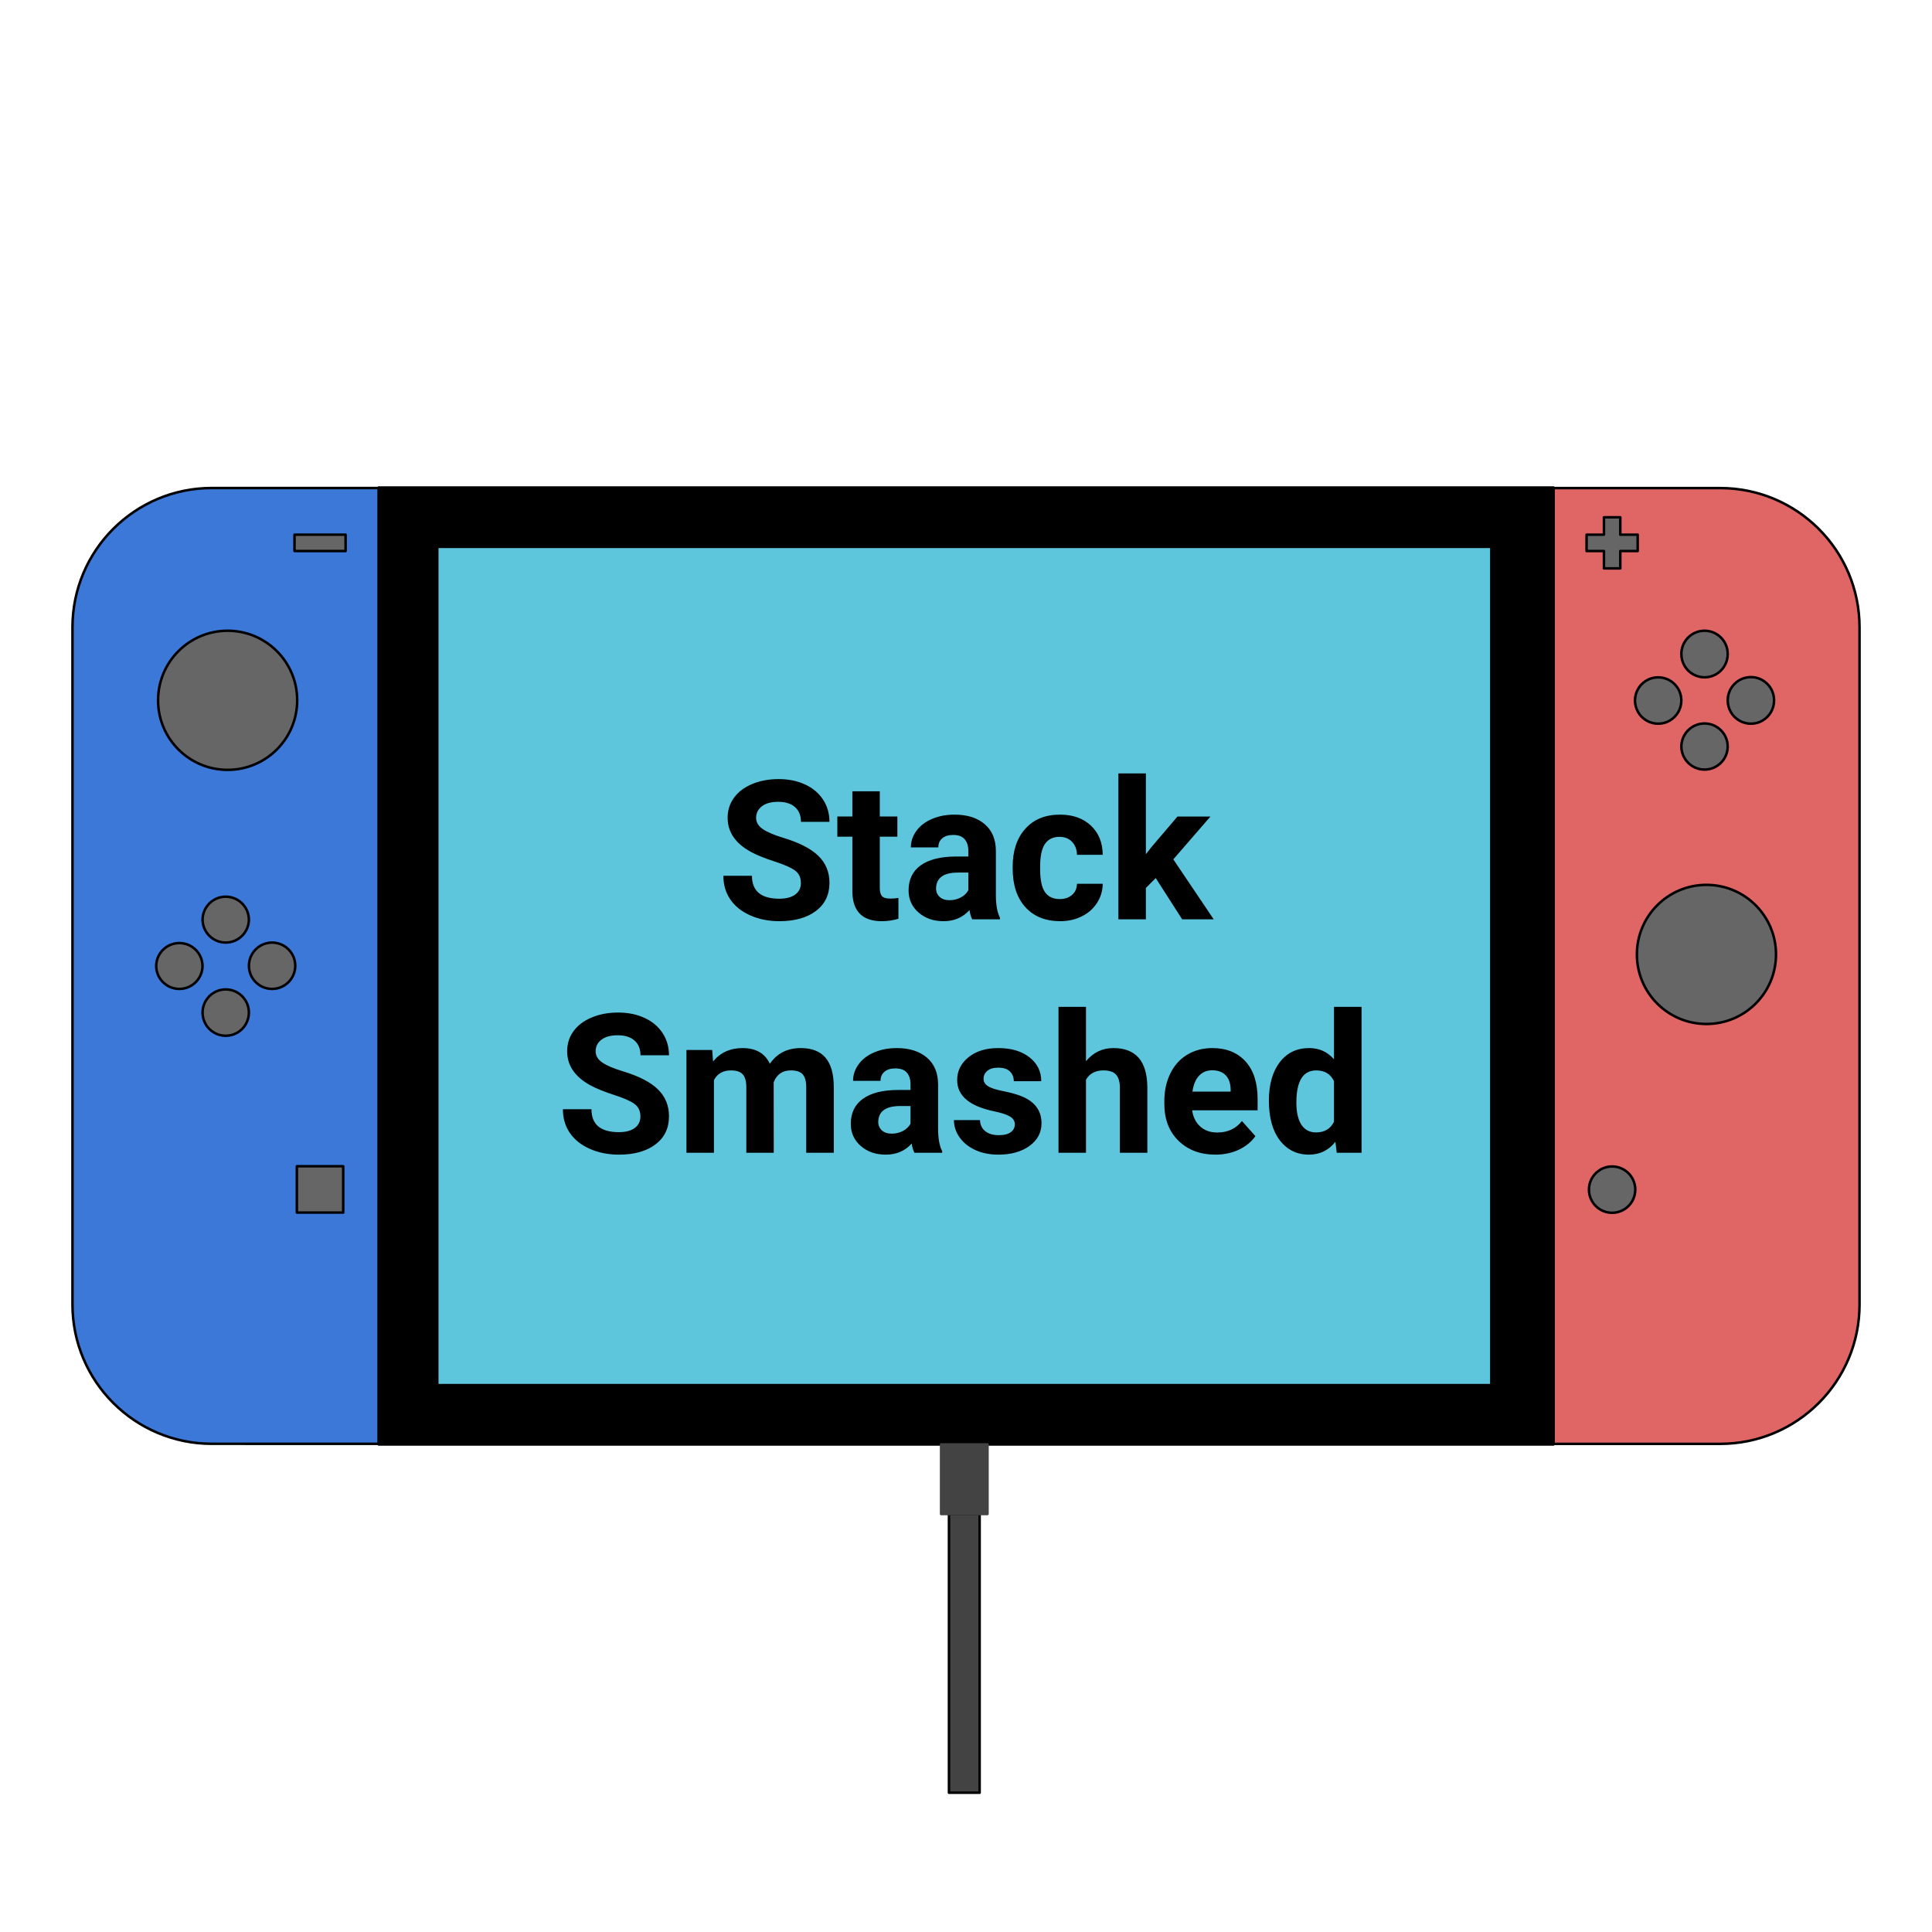
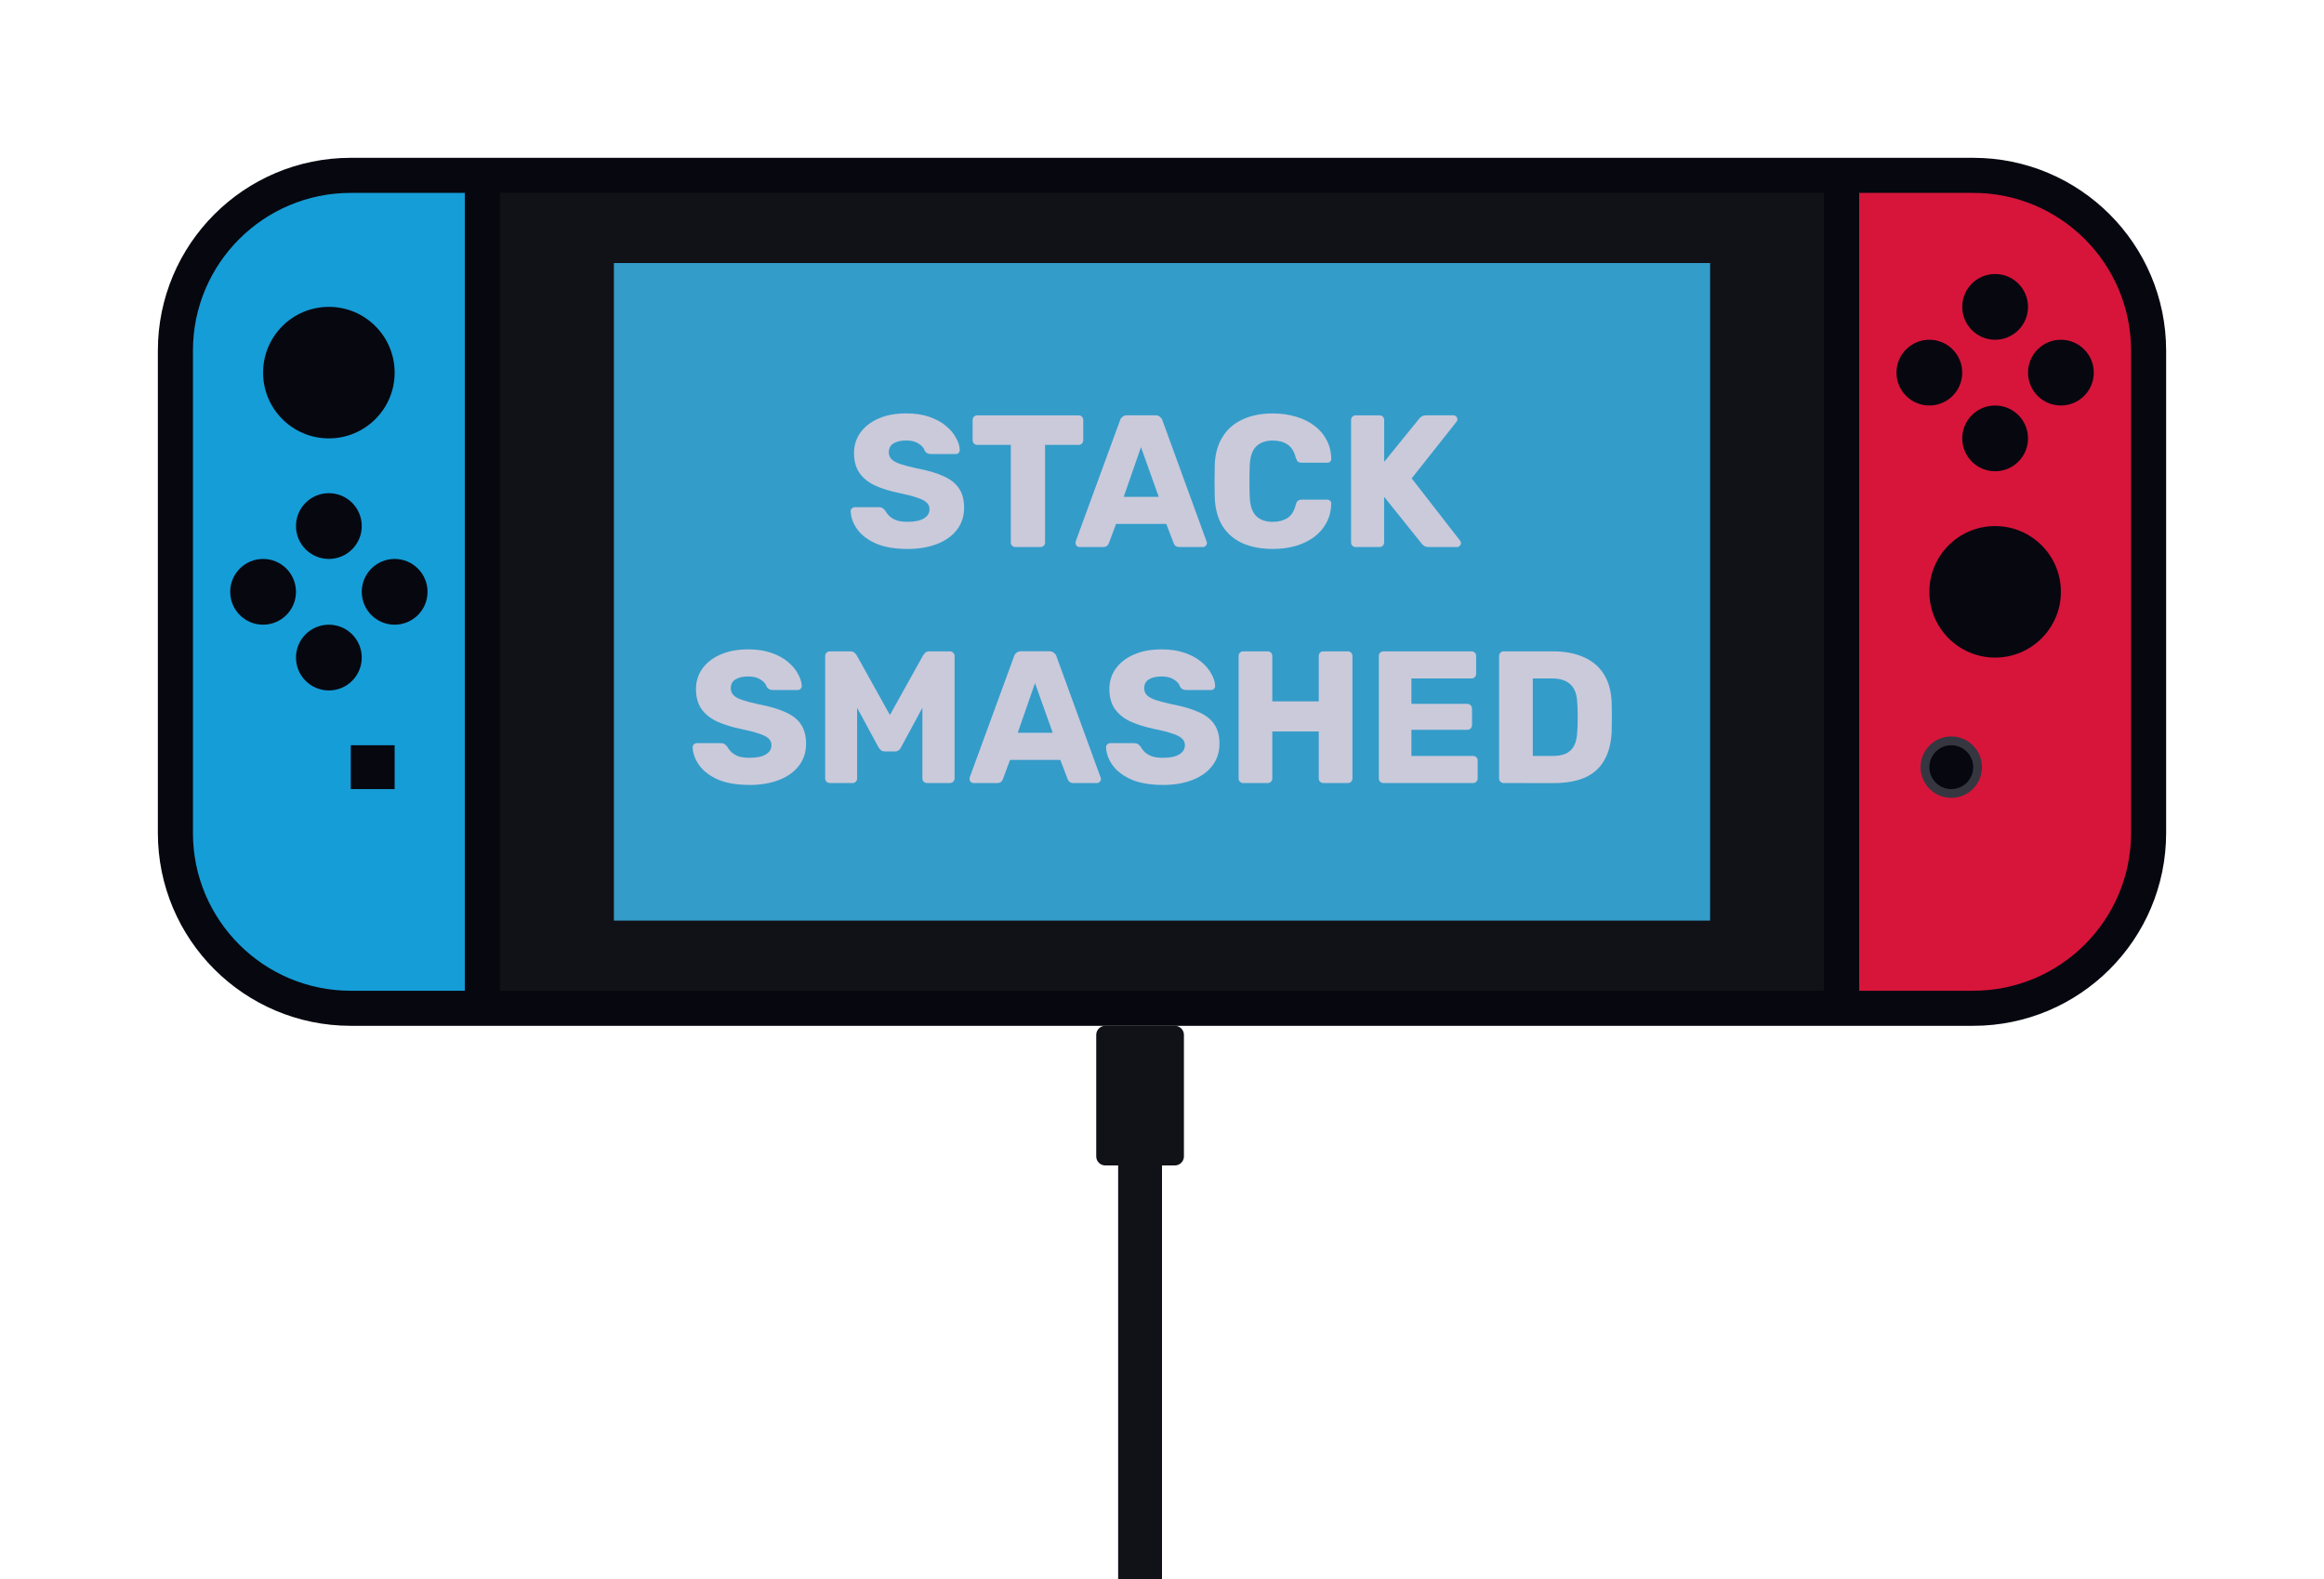
- <svg xmlns="http://www.w3.org/2000/svg" viewBox="0 0 768 768" fill="none" stroke-linecap="square" stroke-miterlimit="10">
-   <clipPath id="a">
-     <path d="M0 0h768v768H0V0z" />
-   </clipPath>
-   <g clip-path="url(#a)">
-     <path fill="none" d="M0 0h768v768H0z" />
-     <path fill="#e06666" d="M739.191 249.402v269.17a55.384 55.384 0 0 1-55.383 55.383H617.49a.003.003 0 0 1-.004-.003l.004-379.934c0-.002.001-.003.003-.003l66.314.003c30.587 0 55.383 24.796 55.383 55.384z" fill-rule="evenodd" />
-     <path stroke="#000" stroke-linejoin="round" stroke-linecap="butt" d="M739.191 249.402v269.17a55.384 55.384 0 0 1-55.383 55.383H617.49a.003.003 0 0 1-.004-.003l.004-379.934c0-.002.001-.003.003-.003l66.314.003c30.587 0 55.383 24.796 55.383 55.384z" />
-     <path fill="#000" d="M150.522 193.814h467.024v380.378H150.522z" fill-rule="evenodd" />
-     <path stroke="#000" stroke-linejoin="round" stroke-linecap="butt" d="M150.522 193.814h467.024v380.378H150.522z" />
-     <path fill="#3c78d8" d="M28.809 518.549v-269.17a55.384 55.384 0 0 1 55.383-55.384h66.317c.002 0 .004.002.004.004l-.004 379.933a.003.003 0 0 1-.003.003l-66.314-.003c-30.587 0-55.383-24.796-55.383-55.383z" fill-rule="evenodd" />
-     <path stroke="#000" stroke-linejoin="round" stroke-linecap="butt" d="M28.809 518.549v-269.17a55.384 55.384 0 0 1 55.383-55.384h66.317c.002 0 .004.002.004.004l-.004 379.933a.003.003 0 0 1-.003.003l-66.314-.003c-30.587 0-55.383-24.796-55.383-55.383z" />
-     <path fill="#666" d="M62.835 278.38c0-15.272 12.38-27.653 27.653-27.653a27.654 27.654 0 0 1 27.654 27.653c0 15.273-12.38 27.654-27.654 27.654-15.272 0-27.653-12.381-27.653-27.654z" fill-rule="evenodd" />
-     <path stroke="#000" stroke-linejoin="round" stroke-linecap="butt" d="M62.835 278.38c0-15.272 12.38-27.653 27.653-27.653a27.654 27.654 0 0 1 27.654 27.653c0 15.273-12.38 27.654-27.654 27.654-15.272 0-27.653-12.381-27.653-27.654z" />
-     <path fill="#666" d="M650.687 379.398c0-15.273 12.38-27.654 27.653-27.654a27.653 27.653 0 0 1 27.654 27.654c0 15.272-12.381 27.653-27.654 27.653-15.272 0-27.653-12.38-27.653-27.653z" fill-rule="evenodd" />
-     <path stroke="#000" stroke-linejoin="round" stroke-linecap="butt" d="M650.687 379.398c0-15.273 12.38-27.654 27.653-27.654a27.653 27.653 0 0 1 27.654 27.654c0 15.272-12.381 27.653-27.654 27.653-15.272 0-27.653-12.38-27.653-27.653z" />
-     <path fill="#666" d="M80.516 365.565a9.213 9.213 0 0 1 18.425 0 9.213 9.213 0 0 1-18.425 0z" fill-rule="evenodd" />
-     <path stroke="#000" stroke-linejoin="round" stroke-linecap="butt" d="M80.516 365.565a9.213 9.213 0 0 1 18.425 0 9.213 9.213 0 0 1-18.425 0z" />
-     <path fill="#666" d="M80.516 402.429a9.213 9.213 0 0 1 18.425 0 9.213 9.213 0 1 1-18.425 0z" fill-rule="evenodd" />
-     <path stroke="#000" stroke-linejoin="round" stroke-linecap="butt" d="M80.516 402.429a9.213 9.213 0 0 1 18.425 0 9.213 9.213 0 1 1-18.425 0z" />
-     <path fill="#666" d="M62.084 383.997a9.213 9.213 0 0 1 18.425 0 9.213 9.213 0 0 1-18.425 0z" fill-rule="evenodd" />
-     <path stroke="#000" stroke-linejoin="round" stroke-linecap="butt" d="M62.084 383.997a9.213 9.213 0 0 1 18.425 0 9.213 9.213 0 0 1-18.425 0z" />
-     <path fill="#666" d="M98.948 383.997a9.213 9.213 0 1 1 18.425 0 9.213 9.213 0 0 1-18.425 0z" fill-rule="evenodd" />
-     <path stroke="#000" stroke-linejoin="round" stroke-linecap="butt" d="M98.948 383.997a9.213 9.213 0 1 1 18.425 0 9.213 9.213 0 0 1-18.425 0z" />
-     <path fill="#666" d="M668.368 259.94a9.212 9.212 0 1 1 18.425 0 9.213 9.213 0 1 1-18.425 0z" fill-rule="evenodd" />
-     <path stroke="#000" stroke-linejoin="round" stroke-linecap="butt" d="M668.368 259.94a9.212 9.212 0 1 1 18.425 0 9.213 9.213 0 1 1-18.425 0z" />
-     <path fill="#666" d="M668.368 296.803a9.213 9.213 0 0 1 9.212-9.212 9.212 9.212 0 0 1 9.213 9.212 9.213 9.213 0 0 1-18.425 0z" fill-rule="evenodd" />
-     <path stroke="#000" stroke-linejoin="round" stroke-linecap="butt" d="M668.368 296.803a9.213 9.213 0 0 1 9.212-9.212 9.212 9.212 0 0 1 9.213 9.212 9.213 9.213 0 0 1-18.425 0z" />
-     <path fill="#666" d="M649.936 278.371a9.213 9.213 0 0 1 18.425 0 9.213 9.213 0 1 1-18.425 0z" fill-rule="evenodd" />
-     <path stroke="#000" stroke-linejoin="round" stroke-linecap="butt" d="M649.936 278.371a9.213 9.213 0 0 1 18.425 0 9.213 9.213 0 1 1-18.425 0z" />
-     <path fill="#666" d="M686.8 278.371a9.212 9.212 0 1 1 18.425 0 9.213 9.213 0 1 1-18.425 0z" fill-rule="evenodd" />
-     <path stroke="#000" stroke-linejoin="round" stroke-linecap="butt" d="M686.8 278.371a9.212 9.212 0 1 1 18.425 0 9.213 9.213 0 1 1-18.425 0z" />
-     <path fill="#666" d="M631.627 472.806a9.213 9.213 0 0 1 18.425 0 9.213 9.213 0 1 1-18.425 0z" fill-rule="evenodd" />
-     <path stroke="#000" stroke-linejoin="round" stroke-linecap="butt" d="M631.627 472.806a9.213 9.213 0 0 1 18.425 0 9.213 9.213 0 1 1-18.425 0z" />
-     <path fill="#666" d="M118.007 463.593h18.426v18.426h-18.426z" fill-rule="evenodd" />
-     <path stroke="#000" stroke-linejoin="round" stroke-linecap="butt" d="M118.007 463.593h18.426v18.426h-18.426z" />
-     <path fill="#666" d="M630.685 212.54h6.909v-6.91h6.504v6.91h6.91v6.504h-6.91v6.91h-6.504v-6.91h-6.91z" fill-rule="evenodd" />
-     <path stroke="#000" stroke-linejoin="round" stroke-linecap="butt" d="M630.685 212.54h6.909v-6.91h6.504v6.91h6.91v6.504h-6.91v6.91h-6.504v-6.91h-6.91z" />
-     <path fill="#666" d="M117.065 212.54h20.322v6.504h-20.322z" fill-rule="evenodd" />
-     <path stroke="#000" stroke-linejoin="round" stroke-linecap="butt" d="M117.065 212.54h20.322v6.504h-20.322z" />
-     <path fill="#a4c2f4" d="M174.313 217.872h418.016v332.252H174.313z" fill-rule="evenodd" />
-     <path stroke="#000" stroke-linejoin="round" stroke-linecap="butt" d="M174.313 217.872h418.016v332.252H174.313z" />
-     <path fill="#434343" d="M377.228 601.834h12.19v110.803h-12.19z" fill-rule="evenodd" />
-     <path stroke="#000" stroke-linejoin="round" stroke-linecap="butt" d="M377.228 601.834h12.19v110.803h-12.19z" />
-     <path fill="#434343" d="M374.11 574.186h18.426v27.653h-18.425z" fill-rule="evenodd" />
-     <path stroke="#434343" stroke-linejoin="round" stroke-linecap="butt" d="M374.11 574.186h18.426v27.653h-18.425z" />
-     <path fill="#5dc5dc" d="M174.315 217.87h418.016v332.253H174.315z" fill-rule="evenodd" />
-     <path fill="#000" d="M318.367 351.015q0-3.219-2.266-4.922-2.265-1.719-8.156-3.625-5.89-1.906-9.328-3.766-9.375-5.062-9.375-13.625 0-4.453 2.516-7.937 2.515-3.5 7.218-5.469 4.703-1.969 10.547-1.969 5.89 0 10.5 2.14 4.61 2.126 7.156 6.016 2.547 3.891 2.547 8.844h-11.328q0-3.781-2.375-5.875t-6.687-2.094q-4.157 0-6.47 1.766-2.296 1.75-2.296 4.61 0 2.687 2.703 4.5 2.703 1.812 7.953 3.39 9.672 2.906 14.078 7.219 4.422 4.297 4.422 10.719 0 7.14-5.406 11.203-5.39 4.047-14.531 4.047-6.344 0-11.563-2.313-5.203-2.328-7.937-6.36-2.735-4.046-2.735-9.374h11.36q0 9.11 10.875 9.11 4.047 0 6.312-1.642 2.266-1.656 2.266-4.593zm31.365-36.469v10.031h6.985v8.016h-6.985v20.39q0 2.266.875 3.25.875.97 3.328.97 1.813 0 3.203-.266v8.28q-3.203.97-6.609.97-11.484 0-11.703-11.594v-22h-5.969v-8.016h5.969v-10.031h10.906zm36.738 50.89q-.75-1.468-1.094-3.656-3.953 4.407-10.297 4.407-6.015 0-9.968-3.47-3.938-3.468-3.938-8.765 0-6.484 4.813-9.953 4.828-3.484 13.922-3.516h5.015v-2.343q0-2.828-1.453-4.532-1.453-1.703-4.578-1.703-2.766 0-4.328 1.328-1.563 1.313-1.563 3.625H362.08q0-3.546 2.188-6.562 2.203-3.031 6.203-4.75 4-1.719 8.984-1.719 7.547 0 11.985 3.797 4.437 3.797 4.437 10.672v17.703q.047 5.813 1.625 8.797v.64h-11.03zm-9.016-7.593q2.407 0 4.438-1.063 2.047-1.078 3.031-2.89v-7.032h-4.078q-8.187 0-8.719 5.672l-.03.641q0 2.031 1.42 3.36 1.438 1.312 3.938 1.312zm43.802-.453q3.016 0 4.907-1.657 1.89-1.656 1.953-4.421h10.234q-.031 4.156-2.266 7.609-2.218 3.453-6.093 5.36-3.875 1.906-8.547 1.906-8.766 0-13.828-5.563-5.063-5.578-5.063-15.39v-.72q0-9.437 5.016-15.062 5.031-5.625 13.797-5.625 7.656 0 12.28 4.36 4.642 4.359 4.704 11.609h-10.234q-.063-3.172-1.953-5.156-1.891-1.985-4.985-1.985-3.812 0-5.765 2.782-1.938 2.78-1.938 9v1.14q0 6.297 1.922 9.063 1.922 2.75 5.86 2.75zm38.17-8.344-3.922 3.937v12.454h-10.922v-58h10.922v32.14l2.109-2.719 10.453-12.28h13.11l-14.766 17.03 16.047 23.829h-12.531l-10.5-16.391zM254.575 443.815q0-3.219-2.266-4.922-2.265-1.719-8.156-3.625-5.89-1.906-9.328-3.766-9.375-5.062-9.375-13.625 0-4.453 2.516-7.937 2.515-3.5 7.218-5.469 4.704-1.969 10.547-1.969 5.89 0 10.5 2.14 4.61 2.126 7.157 6.016 2.546 3.891 2.546 8.844h-11.328q0-3.781-2.375-5.875t-6.687-2.094q-4.156 0-6.469 1.766-2.297 1.75-2.297 4.61 0 2.687 2.703 4.5 2.703 1.812 7.953 3.39 9.672 2.906 14.079 7.219 4.421 4.297 4.421 10.719 0 7.14-5.406 11.203-5.39 4.047-14.531 4.047-6.344 0-11.563-2.313-5.203-2.328-7.937-6.36-2.734-4.046-2.734-9.374h11.359q0 9.11 10.875 9.11 4.047 0 6.312-1.642 2.266-1.656 2.266-4.593zm28.537-26.438.344 4.578q4.344-5.328 11.734-5.328 7.89 0 10.844 6.235 4.297-6.235 12.266-6.235 6.656 0 9.89 3.875 3.25 3.86 3.25 11.64v26.095h-10.953V432.19q0-3.485-1.36-5.078-1.359-1.61-4.78-1.61-4.922 0-6.797 4.688l.03 28.047h-10.905V432.22q0-3.547-1.407-5.125-1.39-1.594-4.75-1.594-4.64 0-6.718 3.844v28.89h-10.922v-40.859h10.234zm80.382 40.86q-.75-1.47-1.093-3.657-3.953 4.407-10.297 4.407-6.016 0-9.969-3.47-3.937-3.468-3.937-8.765 0-6.484 4.812-9.953 4.828-3.484 13.922-3.516h5.016v-2.343q0-2.828-1.454-4.532-1.453-1.703-4.578-1.703-2.765 0-4.328 1.328-1.562 1.313-1.562 3.625h-10.922q0-3.546 2.187-6.562 2.203-3.031 6.203-4.75 4-1.719 8.985-1.719 7.547 0 11.984 3.797 4.438 3.797 4.438 10.672v17.703q.047 5.813 1.625 8.797v.64h-11.032zm-9.015-7.594q2.406 0 4.437-1.063 2.047-1.078 3.032-2.89v-7.032h-4.079q-8.187 0-8.718 5.672l-.032.641q0 2.031 1.422 3.36 1.438 1.312 3.938 1.312zm48.927-3.703q0-2-1.985-3.14-1.968-1.157-6.36-2.063-14.577-3.063-14.577-12.391 0-5.438 4.515-9.078 4.516-3.64 11.797-3.64 7.782 0 12.438 3.671 4.672 3.656 4.672 9.5h-10.907q0-2.328-1.515-3.86-1.516-1.53-4.719-1.53-2.75 0-4.266 1.25-1.515 1.234-1.515 3.171 0 1.813 1.719 2.922 1.718 1.11 5.796 1.922 4.079.813 6.875 1.828 8.641 3.172 8.641 10.985 0 5.593-4.797 9.046-4.781 3.454-12.375 3.454-5.14 0-9.125-1.829-3.984-1.828-6.25-5.015-2.265-3.188-2.265-6.89h10.343q.157 2.905 2.157 4.452 2 1.547 5.359 1.547 3.14 0 4.734-1.187 1.61-1.188 1.61-3.125zm28.29-25.11q4.344-5.203 10.906-5.203 13.297 0 13.485 15.438v26.172h-10.922v-25.86q0-3.515-1.516-5.187-1.5-1.688-5.016-1.688-4.796 0-6.937 3.703v29.032h-10.922v-58h10.922v21.593zm51.427 37.157q-8.985 0-14.64-5.5-5.642-5.516-5.642-14.688v-1.062q0-6.157 2.375-11 2.375-4.86 6.735-7.485 4.375-2.625 9.953-2.625 8.39 0 13.203 5.297 4.813 5.281 4.813 14.984v4.454h-26.016q.531 4 3.187 6.421 2.672 2.407 6.75 2.407 6.297 0 9.844-4.563l5.36 6q-2.454 3.469-6.641 5.422-4.188 1.938-9.281 1.938zm-1.25-33.532q-3.25 0-5.266 2.203-2.016 2.188-2.594 6.266h15.188v-.875q-.078-3.625-1.969-5.61-1.89-1.984-5.36-1.984zm22.532 12.047q0-9.547 4.281-15.203 4.297-5.672 11.735-5.672 5.968 0 9.86 4.453v-20.843h10.952v58h-9.86l-.53-4.344q-4.079 5.094-10.5 5.094-7.204 0-11.579-5.672-4.359-5.688-4.359-15.813zm10.922.797q0 5.734 2 8.797 2 3.062 5.812 3.062 5.063 0 7.141-4.265v-16.125q-2.047-4.266-7.062-4.266-7.891 0-7.891 12.797z" />
+ <svg xmlns="http://www.w3.org/2000/svg" id="SVGRoot" width="1060" height="720" version="1.1" viewBox="0 0 1060 720">
+   <g transform="scale(20)">
+     <rect x="4" y="4" width="12" height="19" ry="4" fill="#159dd7" />
+     <rect x="37" y="4" width="12" height="19" ry="4" fill="#d7153a" />
+     <rect x="11" y="4" width="31" height="19" ry="0" fill="#111118" />
+     <rect x="14" y="6" width="25" height="15" ry="0" fill="#349cc9" />
+   </g>
+   <g transform="scale(20)" fill="#070710">
+     <circle cx="7.5" cy="8.5" r="1.5" />
+     <circle cx="6" cy="13.5" r=".75" />
+     <circle cx="7.5" cy="12" r=".75" />
+     <circle cx="9" cy="13.5" r=".75" />
+     <circle cx="7.5" cy="15" r=".75" />
+     <circle transform="scale(-1)" cx="-45.5" cy="-13.5" r="1.5" />
+     <circle transform="scale(-1)" cx="-47" cy="-8.5" r=".75" />
+     <circle transform="scale(-1)" cx="-45.5" cy="-10" r=".75" />
+     <circle transform="scale(-1)" cx="-44" cy="-8.5" r=".75" />
+     <circle transform="scale(-1)" cx="-45.5" cy="-7" r=".75" />
+     <rect x="8" y="17" width="1" height="1" ry="0" />
+   </g>
+   <rect x="875.98" y="335.98" width="28.028" height="28.028" ry="14.014" fill="#363641" stroke-width="20" />
+   <rect x="880" y="340" width="20" height="20" ry="10" fill="#070710" stroke-width="20" />
+   <rect x="80" y="80" width="900" height="380" ry="80" fill="none" stroke="#070710" stroke-width="16" />
+   <rect x="500" y="468" width="40" height="63.7" ry="4.138" fill="#111118" stroke-width="20" />
+   <g transform="scale(20)" fill="none">
+     <path d="m26 25.37v11.461" stroke="#111118" />
+     <path d="m42 4v19" stroke="#070710" stroke-width=".8" />
+     <path d="m11 4v19" stroke="#070710" stroke-width=".8" />
+   </g>
+   <g transform="scale(20)" fill="#cacadb" stroke-width=".286" aria-label="STACK SMASHED">
+     <path d="m20.697 12.522q-0.429 0-0.713-0.12-0.283-0.124-0.429-0.322t-0.155-0.421q0-0.034 0.026-0.06 0.03-0.03 0.069-0.03h0.541q0.06 0 0.09 0.021 0.034 0.021 0.06 0.056 0.034 0.064 0.094 0.124 0.064 0.06 0.163 0.099 0.103 0.034 0.253 0.034 0.249 0 0.373-0.077 0.129-0.077 0.129-0.21 0-0.094-0.069-0.155-0.069-0.064-0.223-0.112-0.15-0.052-0.404-0.103-0.326-0.069-0.558-0.176-0.228-0.112-0.348-0.288-0.12-0.18-0.12-0.446 0-0.262 0.146-0.468 0.15-0.206 0.416-0.322t0.631-0.116q0.296 0 0.519 0.077 0.228 0.077 0.382 0.206 0.155 0.129 0.232 0.275 0.082 0.142 0.086 0.279 0 0.034-0.026 0.064-0.026 0.026-0.064 0.026h-0.567q-0.047 0-0.082-0.017t-0.06-0.056q-0.026-0.094-0.137-0.163-0.107-0.073-0.283-0.073-0.189 0-0.296 0.069-0.103 0.064-0.103 0.202 0 0.086 0.056 0.15 0.06 0.064 0.193 0.112 0.137 0.047 0.373 0.099 0.391 0.073 0.631 0.185 0.24 0.107 0.352 0.283 0.112 0.172 0.112 0.434 0 0.292-0.167 0.507-0.163 0.21-0.455 0.322-0.292 0.112-0.67 0.112z" />
+     <path d="m23.159 12.479q-0.047 0-0.077-0.03t-0.03-0.077v-2.224h-0.764q-0.047 0-0.077-0.03-0.03-0.034-0.03-0.077v-0.459q0-0.047 0.03-0.077t0.077-0.03h2.309q0.047 0 0.077 0.03t0.03 0.077v0.459q0 0.043-0.03 0.077-0.03 0.03-0.077 0.03h-0.764v2.224q0 0.047-0.03 0.077t-0.077 0.03z" />
+     <path d="m24.618 12.479q-0.034 0-0.064-0.026-0.026-0.03-0.026-0.064 0-0.021 0.004-0.039l1.009-2.756q0.013-0.047 0.052-0.082 0.043-0.039 0.116-0.039h0.635q0.073 0 0.112 0.039 0.043 0.034 0.056 0.082l1.004 2.756q0.009 0.017 0.009 0.039 0 0.034-0.03 0.064-0.026 0.026-0.064 0.026h-0.528q-0.064 0-0.099-0.03-0.03-0.034-0.039-0.06l-0.167-0.438h-1.146l-0.163 0.438q-0.009 0.026-0.039 0.06-0.03 0.03-0.103 0.03zm1.009-1.146h0.798l-0.404-1.133z" />
+     <path d="m29.03 12.522q-0.408 0-0.7-0.133-0.288-0.133-0.451-0.391-0.159-0.258-0.176-0.64-0.004-0.176-0.004-0.378t0.004-0.386q0.017-0.373 0.18-0.631 0.163-0.262 0.455-0.395 0.292-0.137 0.691-0.137 0.283 0 0.524 0.073 0.24 0.069 0.421 0.206 0.18 0.133 0.279 0.326 0.103 0.189 0.107 0.429 0.004 0.039-0.026 0.064-0.026 0.026-0.064 0.026h-0.58q-0.056 0-0.086-0.021-0.03-0.026-0.052-0.09-0.06-0.228-0.197-0.309-0.133-0.086-0.331-0.086-0.236 0-0.373 0.133-0.137 0.129-0.15 0.434-0.013 0.352 0 0.721 0.013 0.305 0.15 0.438 0.137 0.129 0.373 0.129 0.197 0 0.335-0.086t0.193-0.309q0.017-0.064 0.047-0.086 0.034-0.026 0.09-0.026h0.58q0.039 0 0.064 0.026 0.03 0.026 0.026 0.064-0.004 0.24-0.107 0.434-0.099 0.189-0.279 0.326-0.18 0.133-0.421 0.206-0.24 0.069-0.524 0.069z" />
+     <path d="m30.919 12.479q-0.047 0-0.077-0.03t-0.03-0.077v-2.79q0-0.047 0.03-0.077t0.077-0.03h0.541q0.047 0 0.077 0.03t0.03 0.077v0.953l0.794-0.979q0.017-0.026 0.056-0.052 0.043-0.03 0.112-0.03h0.618q0.039 0 0.064 0.03 0.026 0.026 0.026 0.06 0 0.03-0.017 0.052l-1.026 1.296 1.107 1.425q0.017 0.017 0.017 0.052t-0.03 0.064q-0.026 0.026-0.06 0.026h-0.64q-0.077 0-0.12-0.034-0.039-0.034-0.052-0.052l-0.85-1.06v1.039q0 0.047-0.03 0.077t-0.077 0.03z" />
+     <path d="m17.093 17.905q-0.429 0-0.713-0.12-0.283-0.124-0.429-0.322-0.146-0.197-0.155-0.421 0-0.034 0.026-0.06 0.03-0.03 0.069-0.03h0.541q0.06 0 0.09 0.021 0.034 0.021 0.06 0.056 0.034 0.064 0.094 0.124 0.064 0.06 0.163 0.099 0.103 0.034 0.253 0.034 0.249 0 0.373-0.077 0.129-0.077 0.129-0.21 0-0.094-0.069-0.155-0.069-0.064-0.223-0.112-0.15-0.052-0.404-0.103-0.326-0.069-0.558-0.176-0.228-0.112-0.348-0.288-0.12-0.18-0.12-0.446 0-0.262 0.146-0.468 0.15-0.206 0.416-0.322t0.631-0.116q0.296 0 0.519 0.077 0.228 0.077 0.382 0.206 0.155 0.129 0.232 0.275 0.082 0.142 0.086 0.279 0 0.034-0.026 0.064-0.026 0.026-0.064 0.026h-0.567q-0.047 0-0.082-0.017t-0.06-0.056q-0.026-0.094-0.137-0.163-0.107-0.073-0.283-0.073-0.189 0-0.296 0.069-0.103 0.064-0.103 0.202 0 0.086 0.056 0.15 0.06 0.064 0.193 0.112 0.137 0.047 0.373 0.099 0.391 0.073 0.631 0.185 0.24 0.107 0.352 0.283 0.112 0.172 0.112 0.434 0 0.292-0.167 0.507-0.163 0.21-0.455 0.322-0.292 0.112-0.67 0.112z" />
+     <path d="m18.926 17.862q-0.043 0-0.077-0.03-0.03-0.03-0.03-0.077v-2.79q0-0.047 0.03-0.077 0.034-0.03 0.077-0.03h0.464q0.069 0 0.103 0.039 0.039 0.034 0.047 0.056l0.755 1.357 0.755-1.357q0.013-0.021 0.043-0.056 0.034-0.039 0.107-0.039h0.459q0.047 0 0.077 0.03 0.034 0.03 0.034 0.077v2.79q0 0.047-0.034 0.077-0.03 0.03-0.077 0.03h-0.511q-0.047 0-0.082-0.03-0.03-0.03-0.03-0.077v-1.61l-0.485 0.897q-0.017 0.039-0.052 0.069t-0.094 0.03h-0.223q-0.06 0-0.094-0.03t-0.056-0.069l-0.485-0.897v1.61q0 0.047-0.03 0.077t-0.077 0.03z" />
+     <path d="m22.201 17.862q-0.034 0-0.064-0.026-0.026-0.03-0.026-0.064 0-0.021 0.004-0.039l1.009-2.756q0.013-0.047 0.052-0.082 0.043-0.039 0.116-0.039h0.635q0.073 0 0.112 0.039 0.043 0.034 0.056 0.082l1.004 2.756q0.009 0.017 0.009 0.039 0 0.034-0.03 0.064-0.026 0.026-0.064 0.026h-0.528q-0.064 0-0.099-0.03-0.03-0.034-0.039-0.06l-0.167-0.438h-1.146l-0.163 0.438q-0.009 0.026-0.039 0.06-0.03 0.03-0.103 0.03zm1.009-1.146h0.798l-0.404-1.133z" />
+     <path d="m26.521 17.905q-0.429 0-0.713-0.12-0.283-0.124-0.429-0.322-0.146-0.197-0.155-0.421 0-0.034 0.026-0.06 0.03-0.03 0.069-0.03h0.541q0.06 0 0.09 0.021 0.034 0.021 0.06 0.056 0.034 0.064 0.094 0.124 0.064 0.06 0.163 0.099 0.103 0.034 0.253 0.034 0.249 0 0.373-0.077 0.129-0.077 0.129-0.21 0-0.094-0.069-0.155-0.069-0.064-0.223-0.112-0.15-0.052-0.404-0.103-0.326-0.069-0.558-0.176-0.228-0.112-0.348-0.288-0.12-0.18-0.12-0.446 0-0.262 0.146-0.468 0.15-0.206 0.416-0.322t0.631-0.116q0.296 0 0.519 0.077 0.228 0.077 0.382 0.206 0.155 0.129 0.232 0.275 0.082 0.142 0.086 0.279 0 0.034-0.026 0.064-0.026 0.026-0.064 0.026h-0.567q-0.047 0-0.082-0.017t-0.06-0.056q-0.026-0.094-0.137-0.163-0.107-0.073-0.283-0.073-0.189 0-0.296 0.069-0.103 0.064-0.103 0.202 0 0.086 0.056 0.15 0.06 0.064 0.193 0.112 0.137 0.047 0.373 0.099 0.391 0.073 0.631 0.185 0.24 0.107 0.352 0.283 0.112 0.172 0.112 0.434 0 0.292-0.167 0.507-0.163 0.21-0.455 0.322-0.292 0.112-0.67 0.112z" />
+     <path d="m28.354 17.862q-0.047 0-0.077-0.03t-0.03-0.077v-2.79q0-0.047 0.03-0.077t0.077-0.03h0.554q0.047 0 0.077 0.03t0.03 0.077v1.034h1.06v-1.034q0-0.047 0.03-0.077t0.077-0.03h0.554q0.047 0 0.077 0.03t0.03 0.077v2.79q0 0.047-0.03 0.077t-0.077 0.03h-0.554q-0.047 0-0.077-0.03t-0.03-0.077v-1.069h-1.06v1.069q0 0.047-0.03 0.077t-0.077 0.03z" />
+     <path d="m31.552 17.862q-0.047 0-0.077-0.03t-0.03-0.077v-2.79q0-0.047 0.03-0.077t0.077-0.03h2.005q0.047 0 0.077 0.03t0.03 0.077v0.404q0 0.047-0.03 0.077t-0.077 0.03h-1.369v0.58h1.275q0.047 0 0.077 0.034 0.03 0.03 0.03 0.077v0.373q0 0.043-0.03 0.077-0.03 0.03-0.077 0.03h-1.275v0.597h1.404q0.047 0 0.077 0.03t0.03 0.077v0.404q0 0.047-0.03 0.077t-0.077 0.03z" />
+     <path d="m34.295 17.862q-0.047 0-0.077-0.03t-0.03-0.077v-2.79q0-0.047 0.03-0.077t0.077-0.03h1.116q0.421 0 0.717 0.137 0.296 0.133 0.455 0.395 0.159 0.258 0.172 0.64 0.004 0.189 0.004 0.331 0 0.142-0.004 0.326-0.017 0.399-0.172 0.661-0.15 0.262-0.442 0.391-0.288 0.124-0.708 0.124zm0.661-0.618h0.455q0.185 0 0.305-0.056 0.124-0.06 0.185-0.185 0.064-0.124 0.069-0.326 0.009-0.124 0.009-0.223 0.004-0.099 0-0.197 0-0.099-0.009-0.219-0.009-0.292-0.155-0.425-0.142-0.137-0.425-0.137h-0.434z" />
  </g>
</svg>
